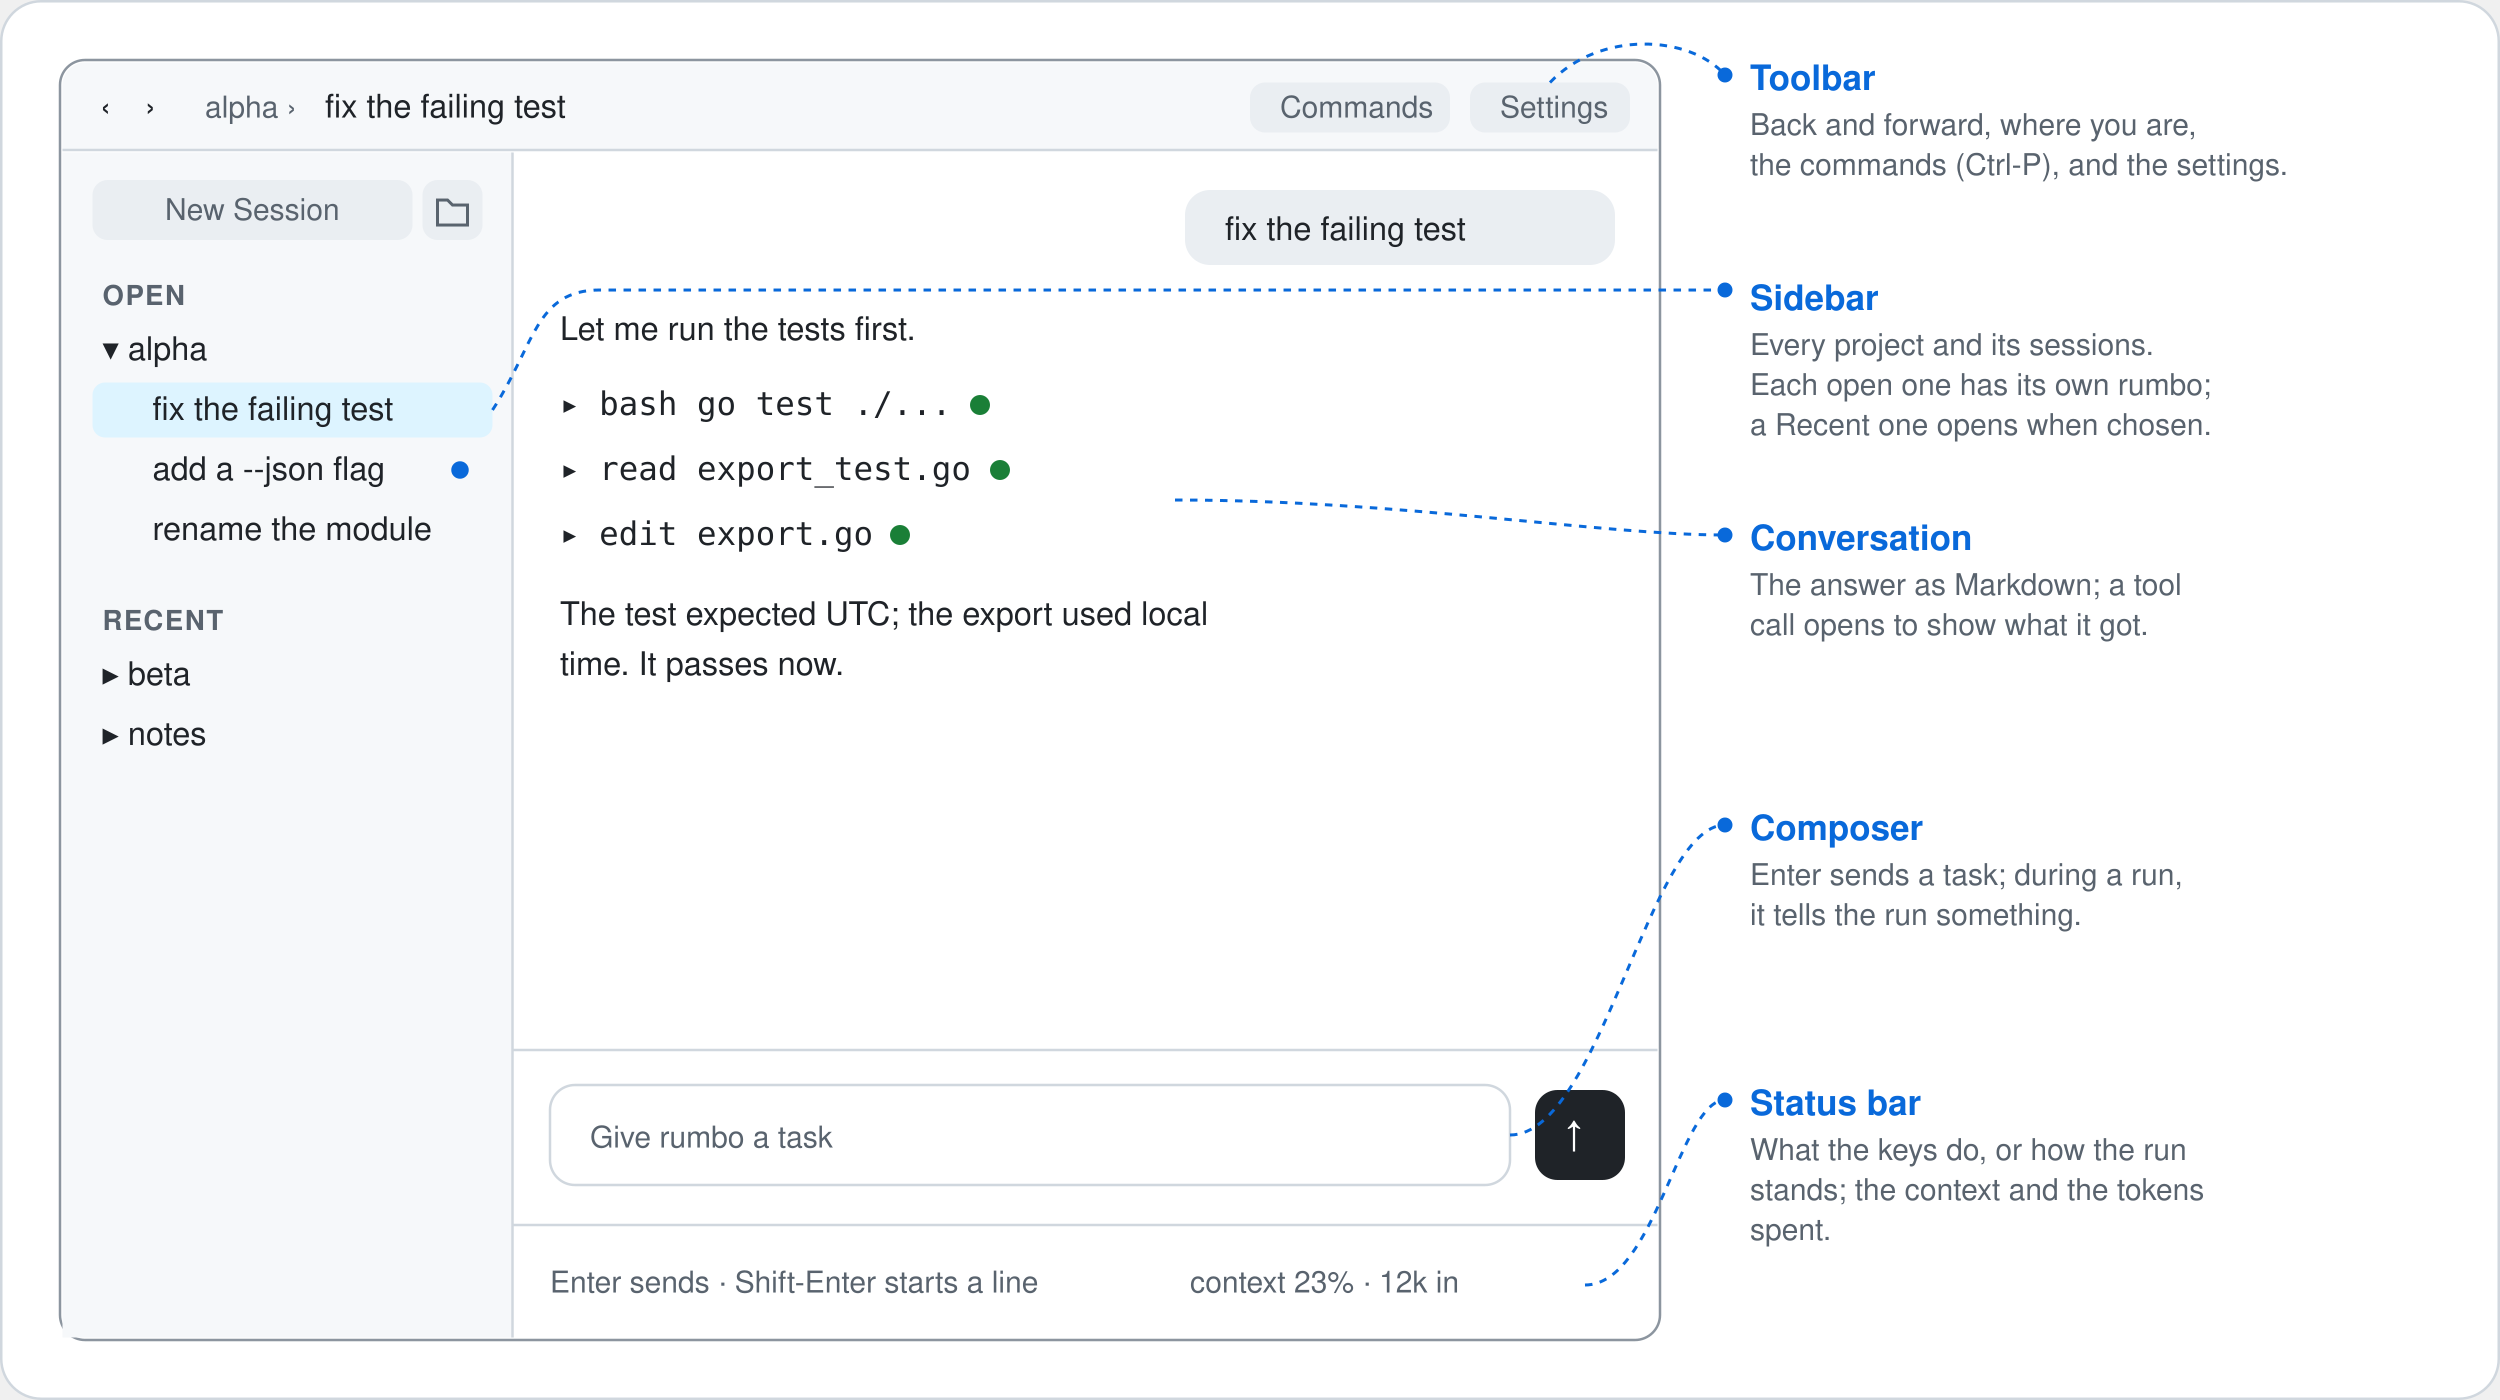
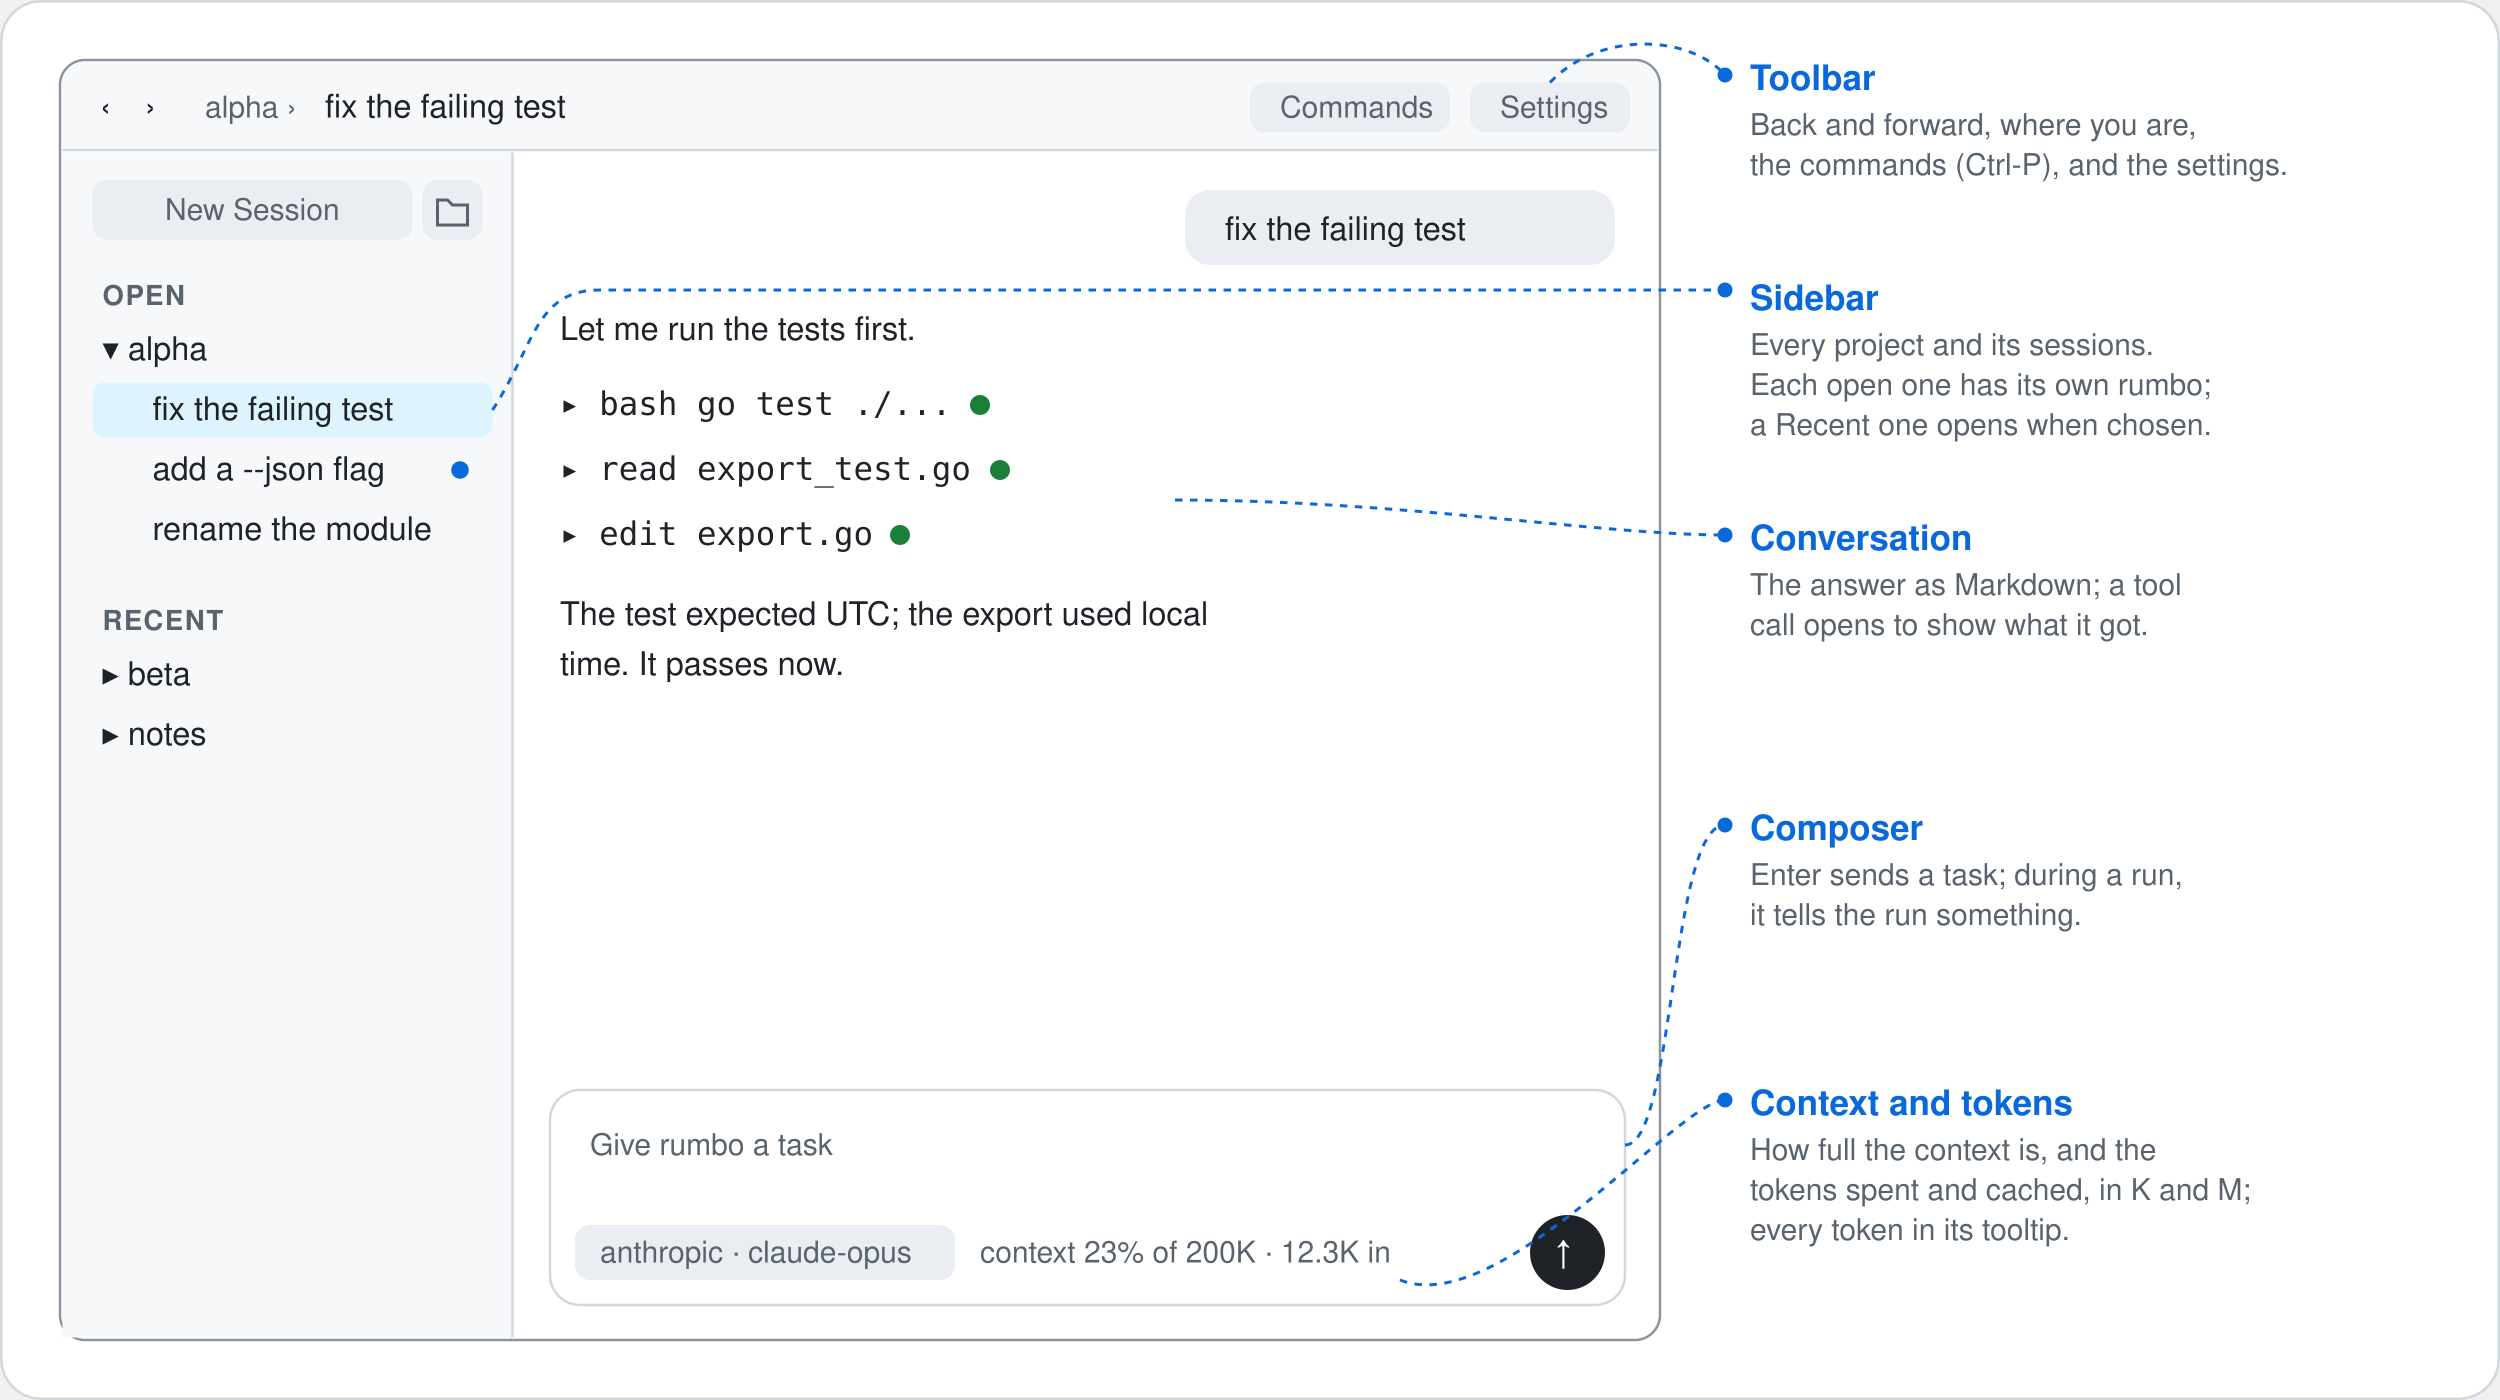
<svg xmlns="http://www.w3.org/2000/svg" viewBox="0 0 1000 560" width="1000" height="560" role="img" aria-labelledby="title desc">
  <style>
    text { font-family: system-ui, -apple-system, "Segoe UI", Helvetica, Arial, sans-serif; fill: #1f2328; }
    .mono { font-family: ui-monospace, SFMono-Regular, Menlo, Consolas, monospace; }
    .ui { font-size: 13px; }
    .small { font-size: 12px; fill: #59636e; }
    .caps { font-size: 11px; font-weight: 600; letter-spacing: 0.06em; fill: #59636e; }
    .note-head { font-size: 14px; font-weight: 600; fill: #0969da; }
    .note { font-size: 12px; fill: #59636e; }
    .card { fill: #ffffff; stroke: #d0d7de; }
    .frame { fill: #ffffff; stroke: #8c959f; }
    .bar { fill: #f6f8fa; }
    .side { fill: #f6f8fa; }
    .rule { stroke: #d0d7de; }
    .chip { fill: #eaeef2; }
    .active { fill: #ddf4ff; }
    .bubble { fill: #eaeef2; }
    .field { fill: #ffffff; stroke: #d0d7de; }
    .send { fill: #1f2328; }
    .send-ink { fill: #ffffff; }
    .ok { fill: #1a7f37; }
    .busy { fill: #0969da; }
    .wire { stroke: #0969da; stroke-width: 1.2; fill: none; stroke-dasharray: 3 3; }
    .dot { fill: #0969da; }
    @media (prefers-color-scheme: dark) {
      text { fill: #e6edf3; }
      .small, .caps, .note { fill: #9198a1; }
      .note-head { fill: #4493f8; }
      .card { fill: #0d1117; stroke: #30363d; }
      .frame { fill: #0d1117; stroke: #6e7681; }
      .bar, .side { fill: #161b22; }
      .rule { stroke: #30363d; }
      .chip, .bubble { fill: #262c36; }
      .active { fill: #0c2d6b; }
      .field { fill: #0d1117; stroke: #30363d; }
      .send { fill: #e6edf3; }
      .send-ink { fill: #0d1117; }
      .ok { fill: #3fb950; }
      .busy { fill: #4493f8; }
      .wire { stroke: #4493f8; }
      .dot { fill: #4493f8; }
    }
  </style>
  <rect class="card" x="0.5" y="0.5" width="999" height="559" rx="16" />
  <rect class="frame" x="24" y="24" width="640" height="512" rx="10" />
  <path class="bar" d="M34 25 H654 A9 9 0 0 1 663 34 V60 H25 V34 A9 9 0 0 1 34 25 Z" />
  <line class="rule" x1="25" y1="60" x2="663" y2="60" />
  <text class="ui" x="40" y="47">‹</text>
  <text class="ui" x="58" y="47">›</text>
  <text class="small" x="82" y="47">alpha ›</text>
  <text class="ui" x="130" y="47">fix the failing test</text>
  <rect class="chip" x="500" y="33" width="80" height="20" rx="6" />
  <text class="small" x="512" y="47">Commands</text>
  <rect class="chip" x="588" y="33" width="64" height="20" rx="6" />
  <text class="small" x="600" y="47">Settings</text>
  <rect class="side" x="25" y="61" width="180" height="474" />
  <line class="rule" x1="205" y1="61" x2="205" y2="535" />
  <rect class="chip" x="37" y="72" width="128" height="24" rx="6" />
  <text class="small" x="66" y="88">New Session</text>
  <rect class="chip" x="169" y="72" width="24" height="24" rx="6" />
  <path d="M175 80 h4 l2 2 h6 v8 h-12 z" fill="none" stroke="#59636e" stroke-width="1.2" />
  <text class="caps" x="41" y="122">OPEN</text>
  <text class="ui" x="41" y="144">▾ alpha</text>
  <rect class="active" x="37" y="153" width="160" height="22" rx="5" />
  <text class="ui" x="61" y="168">fix the failing test</text>
  <text class="ui" x="61" y="192">add a --json flag</text>
  <circle class="busy" cx="184" cy="188" r="3.5" />
  <text class="ui" x="61" y="216">rename the module</text>
  <text class="caps" x="41" y="252">RECENT</text>
  <text class="ui" x="41" y="274">▸ beta</text>
  <text class="ui" x="41" y="298">▸ notes</text>
  <rect class="bubble" x="474" y="76" width="172" height="30" rx="10" />
  <text class="ui" x="490" y="96">fix the failing test</text>
  <text class="ui" x="224" y="136">Let me run the tests first.</text>
  <text class="ui mono" x="224" y="166">▸ bash go test ./...</text>
  <circle class="ok" cx="392" cy="162" r="4" />
  <text class="ui mono" x="224" y="192">▸ read export_test.go</text>
  <circle class="ok" cx="400" cy="188" r="4" />
  <text class="ui mono" x="224" y="218">▸ edit export.go</text>
  <circle class="ok" cx="360" cy="214" r="4" />
  <text class="ui" x="224" y="250">The test expected UTC; the export used local</text>
  <text class="ui" x="224" y="270">time. It passes now.</text>
-   <line class="rule" x1="205" y1="420" x2="663" y2="420" />
-   <rect class="field" x="220" y="434" width="384" height="40" rx="10" />
-   <text class="small" x="236" y="459">Give rumbo a task</text>
-   <rect class="send" x="614" y="436" width="36" height="36" rx="9" />
-   <text class="send-ink" x="626" y="459" font-size="15">↑</text>
-   <line class="rule" x1="205" y1="490" x2="663" y2="490" />
-   <text class="small" x="220" y="517">Enter sends · Shift-Enter starts a line</text>
-   <text class="small" x="476" y="517">context 23% · 12k in</text>
+   <rect class="field" x="220" y="436" width="430" height="86" rx="12" />
+   <text class="small" x="236" y="462">Give rumbo a task</text>
+   <rect class="chip" x="230" y="490" width="152" height="22" rx="6" />
+   <text class="small" x="240" y="505">anthropic · claude-opus</text>
+   <text class="small" x="392" y="505">context 23% of 200K · 12.3K in</text>
+   <rect class="send" x="612" y="486" width="30" height="30" rx="15" />
+   <text class="send-ink" x="622" y="506" font-size="14">↑</text>
  <path class="wire" d="M620 33 C640 12 676 14 690 30" />
  <circle class="dot" cx="690" cy="30" r="3" />
  <text class="note-head" x="700" y="36">Toolbar</text>
  <text class="note" x="700" y="54">Back and forward, where you are,</text>
  <text class="note" x="700" y="70">the commands (Ctrl-P), and the settings.</text>
  <path class="wire" d="M197 164 C214 138 214 116 240 116 L690 116" />
  <circle class="dot" cx="690" cy="116" r="3" />
  <text class="note-head" x="700" y="124">Sidebar</text>
  <text class="note" x="700" y="142">Every project and its sessions.</text>
  <text class="note" x="700" y="158">Each open one has its own rumbo;</text>
  <text class="note" x="700" y="174">a Recent one opens when chosen.</text>
  <path class="wire" d="M470 200 C560 200 640 214 690 214" />
  <circle class="dot" cx="690" cy="214" r="3" />
  <text class="note-head" x="700" y="220">Conversation</text>
  <text class="note" x="700" y="238">The answer as Markdown; a tool</text>
  <text class="note" x="700" y="254">call opens to show what it got.</text>
-   <path class="wire" d="M604 454 C640 454 660 330 690 330" />
+   <path class="wire" d="M650 458 C670 458 668 330 690 330" />
  <circle class="dot" cx="690" cy="330" r="3" />
  <text class="note-head" x="700" y="336">Composer</text>
  <text class="note" x="700" y="354">Enter sends a task; during a run,</text>
  <text class="note" x="700" y="370">it tells the run something.</text>
-   <path class="wire" d="M634 514 C662 514 672 440 690 440" />
+   <path class="wire" d="M560 512 C600 528 672 440 690 440" />
  <circle class="dot" cx="690" cy="440" r="3" />
-   <text class="note-head" x="700" y="446">Status bar</text>
-   <text class="note" x="700" y="464">What the keys do, or how the run</text>
-   <text class="note" x="700" y="480">stands; the context and the tokens</text>
-   <text class="note" x="700" y="496">spent.</text>
+   <text class="note-head" x="700" y="446">Context and tokens</text>
+   <text class="note" x="700" y="464">How full the context is, and the</text>
+   <text class="note" x="700" y="480">tokens spent and cached, in K and M;</text>
+   <text class="note" x="700" y="496">every token in its tooltip.</text>
</svg>
